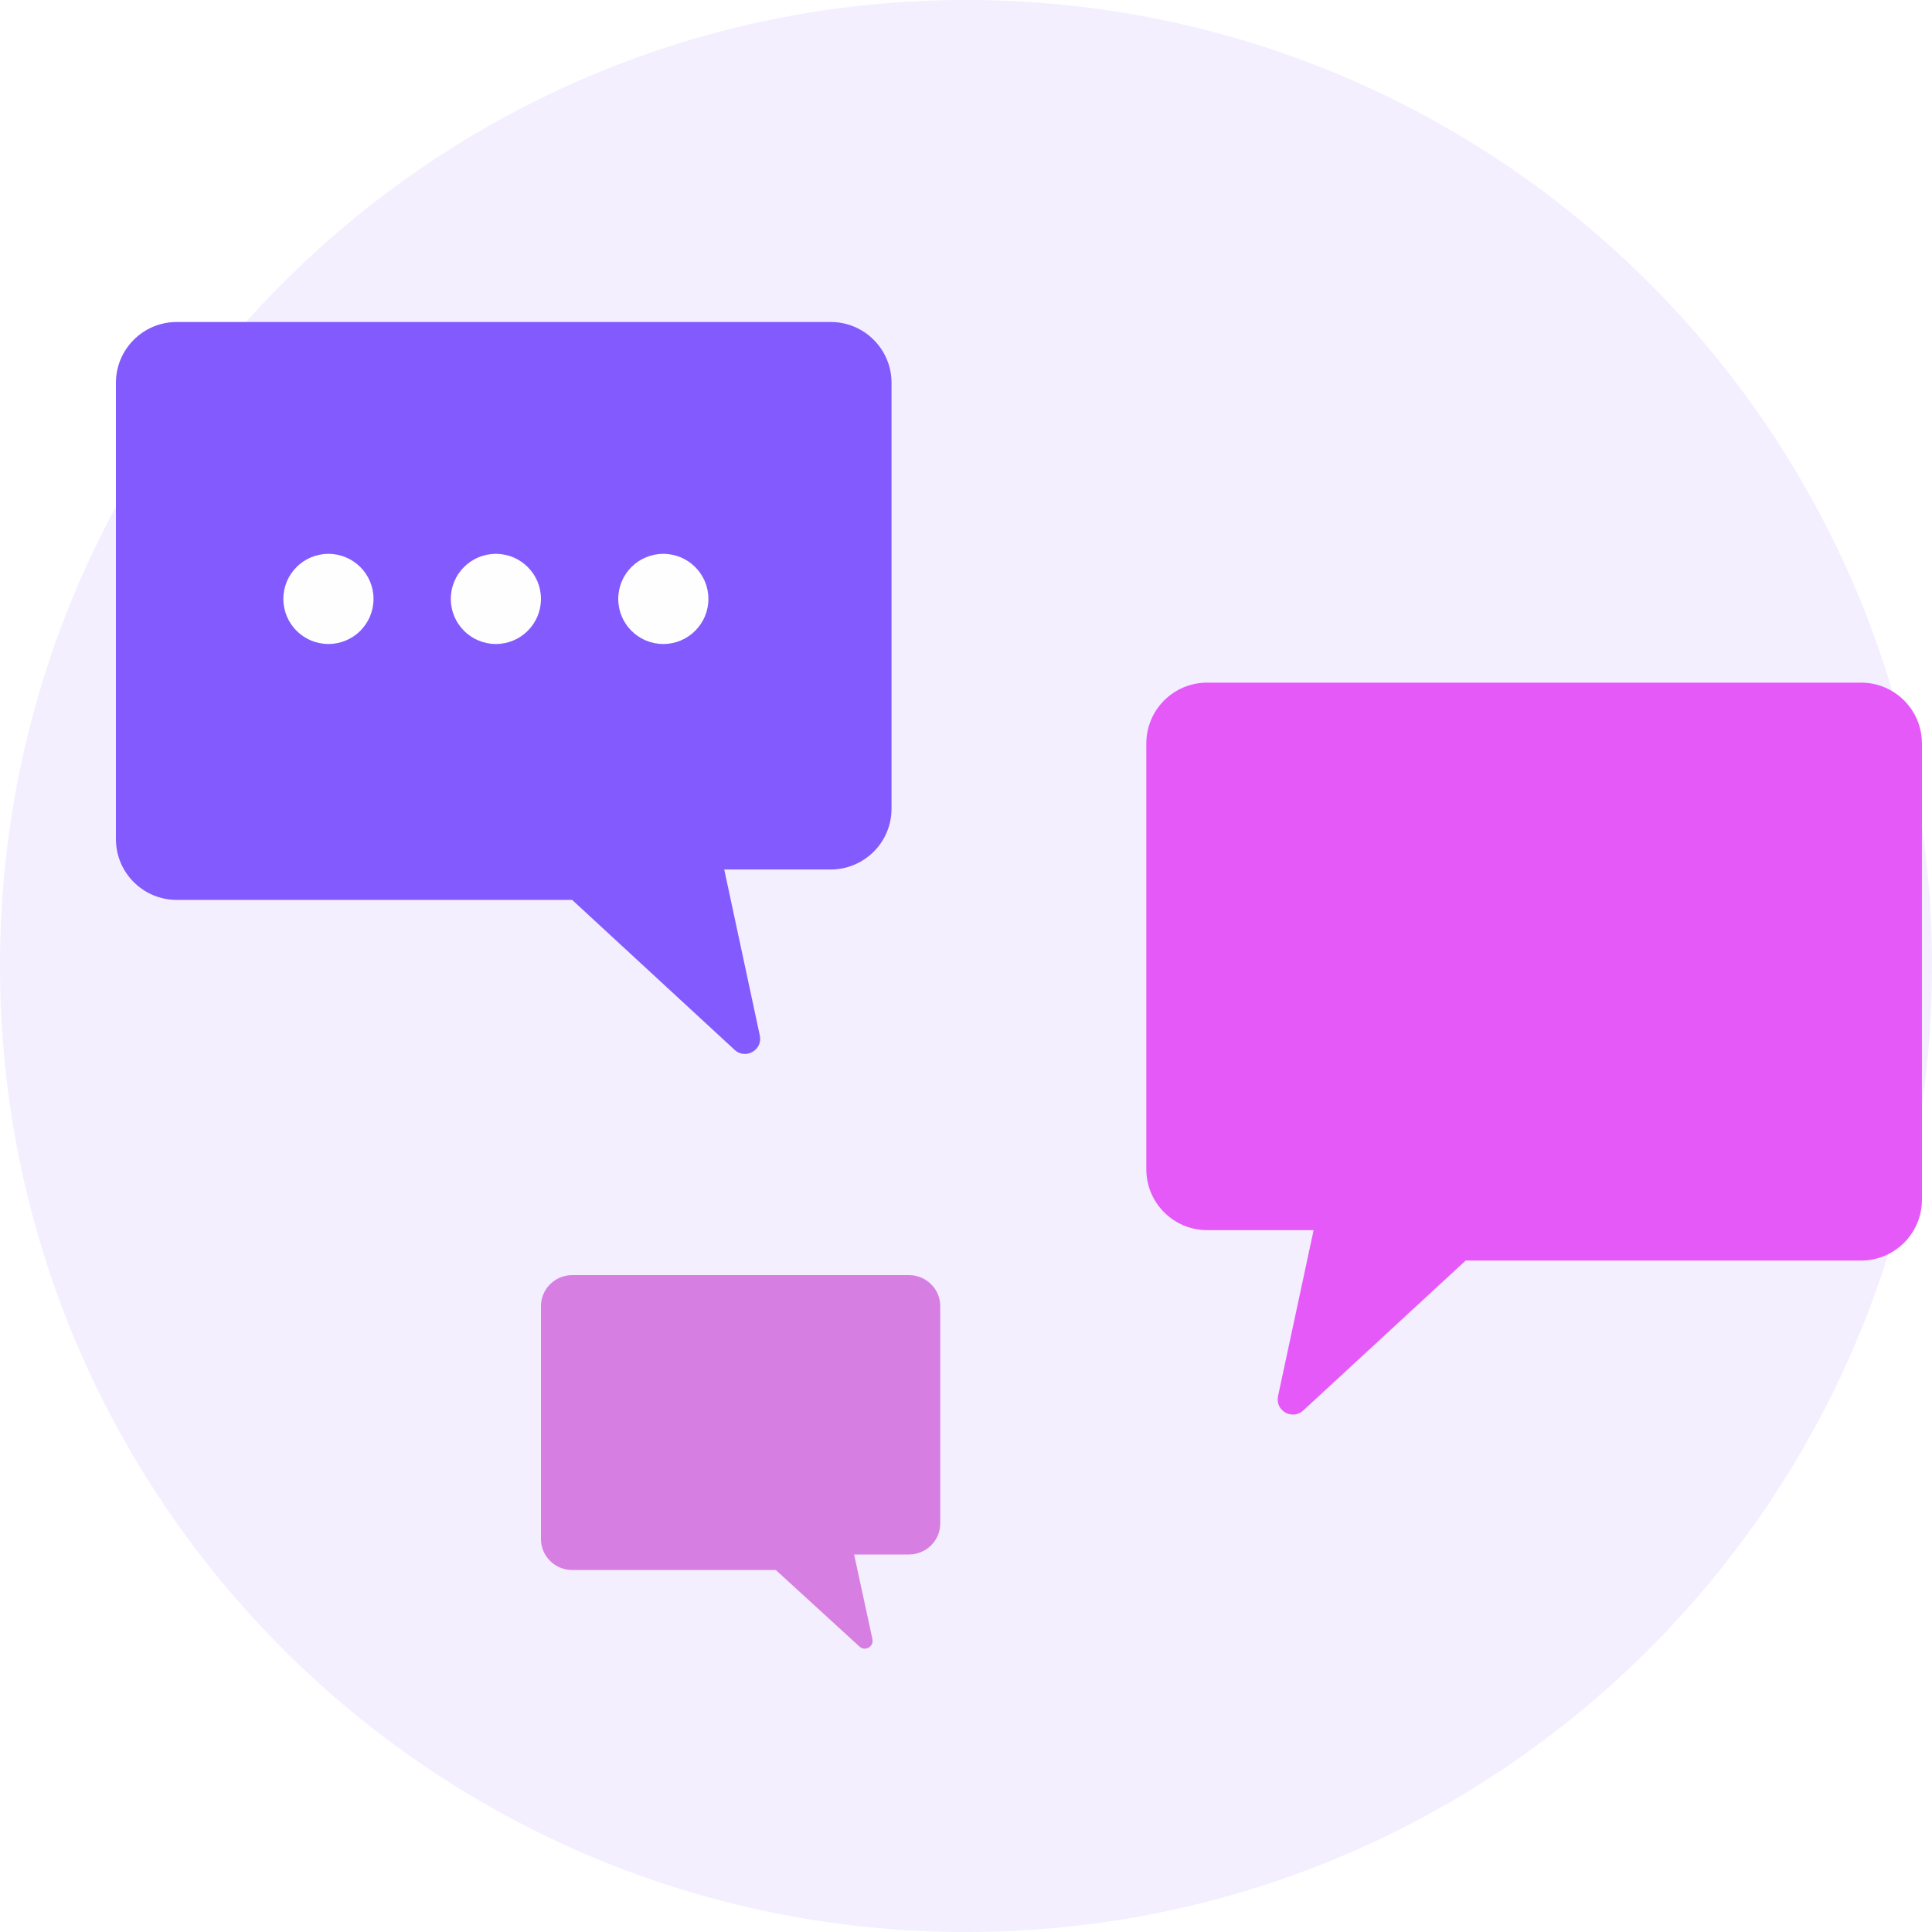
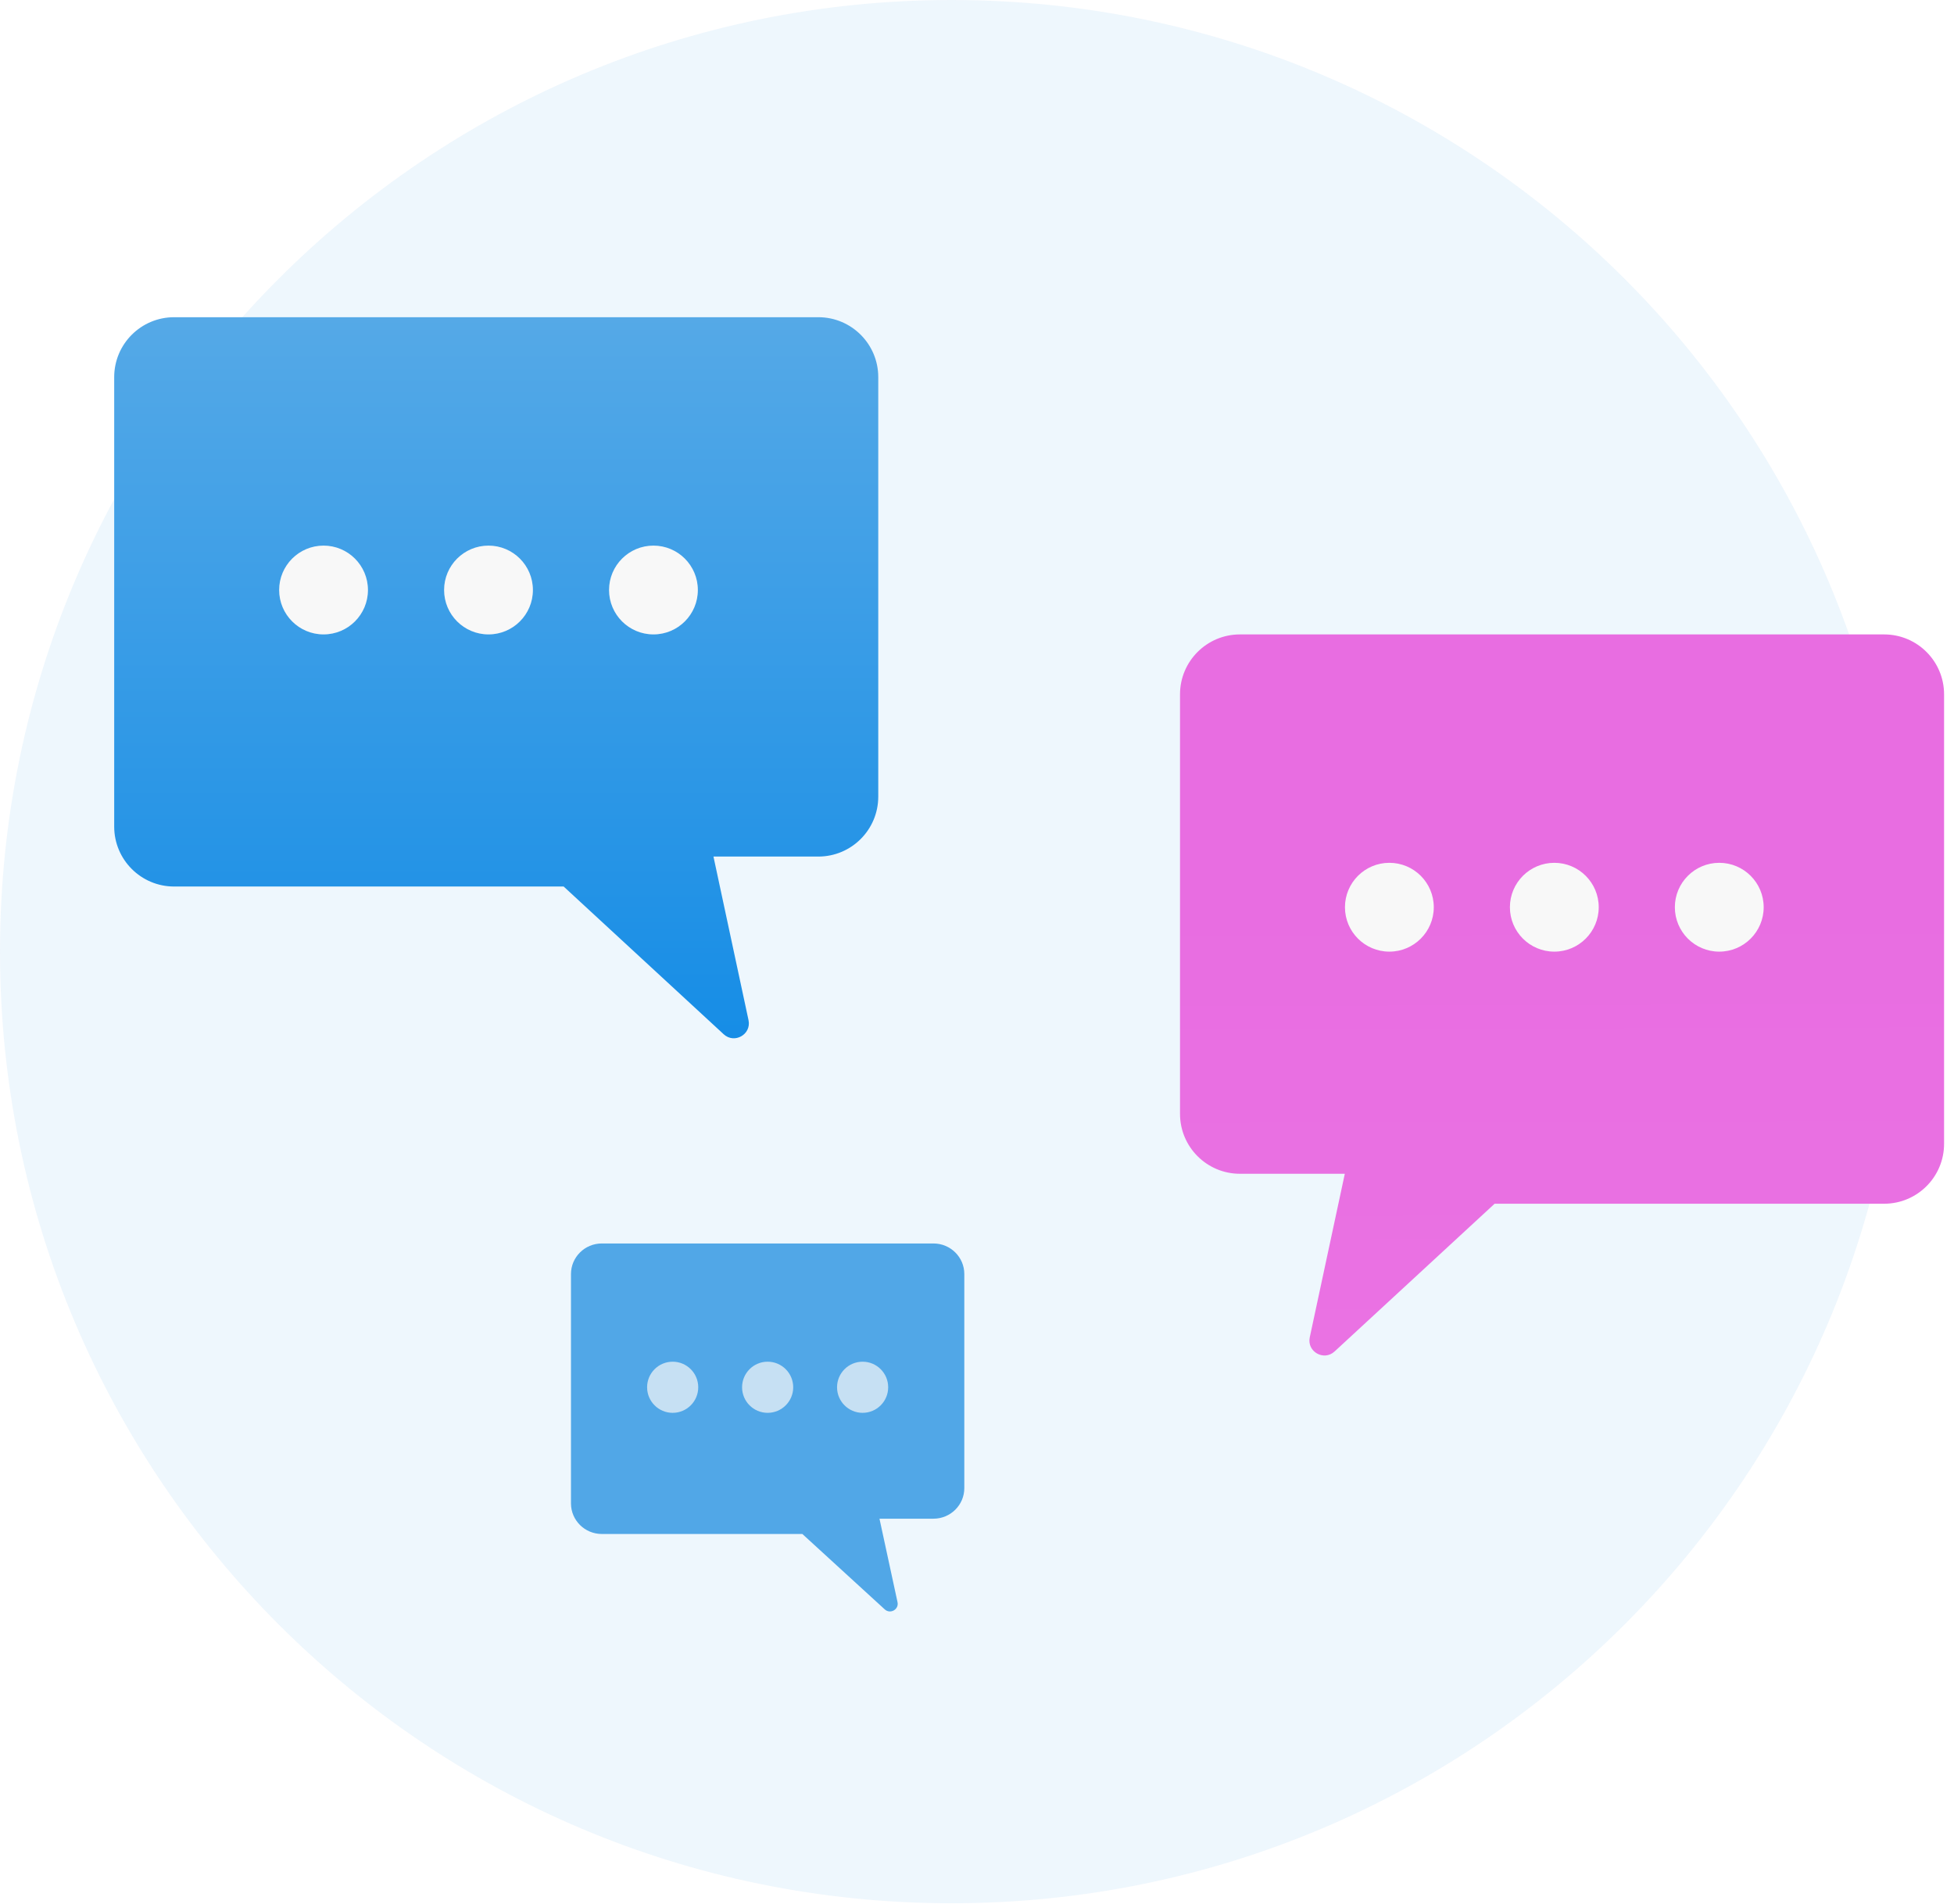
- <svg xmlns="http://www.w3.org/2000/svg" width="150" height="150" viewBox="0 0 150 150" fill="none">
-   <circle opacity="0.1" cx="75" cy="75" r="75" fill="#835AFD" />
-   <path d="M9 29.723V62.784V65.145C9 67.753 11.114 69.868 13.723 69.868H44.422L57.036 81.512C57.883 82.293 59.233 81.523 58.992 80.397L56.23 67.507H64.495C67.103 67.507 69.218 65.392 69.218 62.784V29.723C69.218 27.114 67.103 25 64.495 25H13.723C11.114 25 9 27.114 9 29.723Z" fill="#835AFD" />
-   <path d="M149.218 57.723V90.784V93.145C149.218 95.753 147.103 97.868 144.495 97.868H113.795L101.181 109.512C100.335 110.293 98.984 109.524 99.226 108.397L101.988 95.507H93.723C91.115 95.507 89 93.392 89 90.784V57.723C89 55.114 91.115 53 93.723 53H144.495C147.103 53 149.218 55.114 149.218 57.723Z" fill="#E559F9" />
-   <path d="M42 101.41V118.281V119.486C42 120.817 43.089 121.896 44.431 121.896H60.235L66.729 127.838C67.165 128.237 67.86 127.844 67.736 127.269L66.314 120.691H70.569C71.911 120.691 73 119.612 73 118.281V101.41C73 100.079 71.911 99 70.569 99H44.431C43.089 99 42 100.079 42 101.41Z" fill="#D67EE2" />
-   <circle cx="25.5" cy="46.5" r="3.5" fill="#FEFEFE" />
-   <circle cx="38.5" cy="46.5" r="3.5" fill="#FEFEFE" />
-   <circle cx="51.5" cy="46.5" r="3.5" fill="#FEFEFE" />
+ <svg xmlns="http://www.w3.org/2000/svg" width="154" height="150" viewBox="0 0 154 150" fill="none">
+   <circle opacity="0.1" cx="75" cy="75" r="75" fill="#55A9E7" />
+   <path d="M9 29.723V62.784V65.145C9 67.753 11.114 69.868 13.723 69.868H44.422L57.036 81.512C57.883 82.293 59.233 81.523 58.992 80.397L56.23 67.507H64.495C67.103 67.507 69.218 65.392 69.218 62.784V29.723C69.218 27.114 67.103 25 64.495 25H13.723C11.114 25 9 27.114 9 29.723Z" fill="url(#paint0_linear)" />
+   <path d="M153.218 54.723V87.784V90.145C153.218 92.753 151.103 94.868 148.495 94.868H117.795L105.181 106.512C104.335 107.293 102.984 106.524 103.226 105.397L105.988 92.507H97.723C95.115 92.507 93 90.392 93 87.784V54.723C93 52.114 95.115 50 97.723 50H148.495C151.103 50 153.218 52.114 153.218 54.723Z" fill="url(#paint1_linear)" />
+   <circle cx="109.5" cy="71.5" r="3.5" fill="#F8F8F8" />
+   <circle cx="122.5" cy="71.5" r="3.5" fill="#F8F8F8" />
+   <circle cx="135.5" cy="71.5" r="3.5" fill="#F8F8F8" />
+   <path d="M45 100.41V117.281V118.486C45 119.817 46.089 120.896 47.431 120.896H63.235L69.729 126.838C70.165 127.237 70.86 126.844 70.736 126.269L69.314 119.691H73.569C74.911 119.691 76 118.612 76 117.281V100.41C76 99.079 74.911 98 73.569 98H47.431C46.089 98 45 99.079 45 100.41Z" fill="#51A7E7" />
+   <circle cx="25.5" cy="46.5" r="3.5" fill="#F8F8F8" />
+   <circle cx="38.5" cy="46.5" r="3.5" fill="#F8F8F8" />
+   <circle cx="51.5" cy="46.5" r="3.5" fill="#F8F8F8" />
+   <circle opacity="0.7" cx="53.015" cy="109.333" r="2.015" fill="#F8F8F8" />
+   <circle opacity="0.7" cx="60.5" cy="109.333" r="2.015" fill="#F8F8F8" />
+   <circle opacity="0.7" cx="67.985" cy="109.333" r="2.015" fill="#F8F8F8" />
+   <defs>
+     <linearGradient id="paint0_linear" x1="39.109" y1="25" x2="39.109" y2="81.83" gradientUnits="userSpaceOnUse">
+       <stop stop-color="#55A9E7" />
+       <stop offset="1" stop-color="#168DE6" />
+     </linearGradient>
+     <linearGradient id="paint1_linear" x1="123" y1="70" x2="123.109" y2="106.83" gradientUnits="userSpaceOnUse">
+       <stop stop-color="#E86DE1" />
+       <stop offset="1" stop-color="#EA72E3" />
+     </linearGradient>
+   </defs>
</svg>
